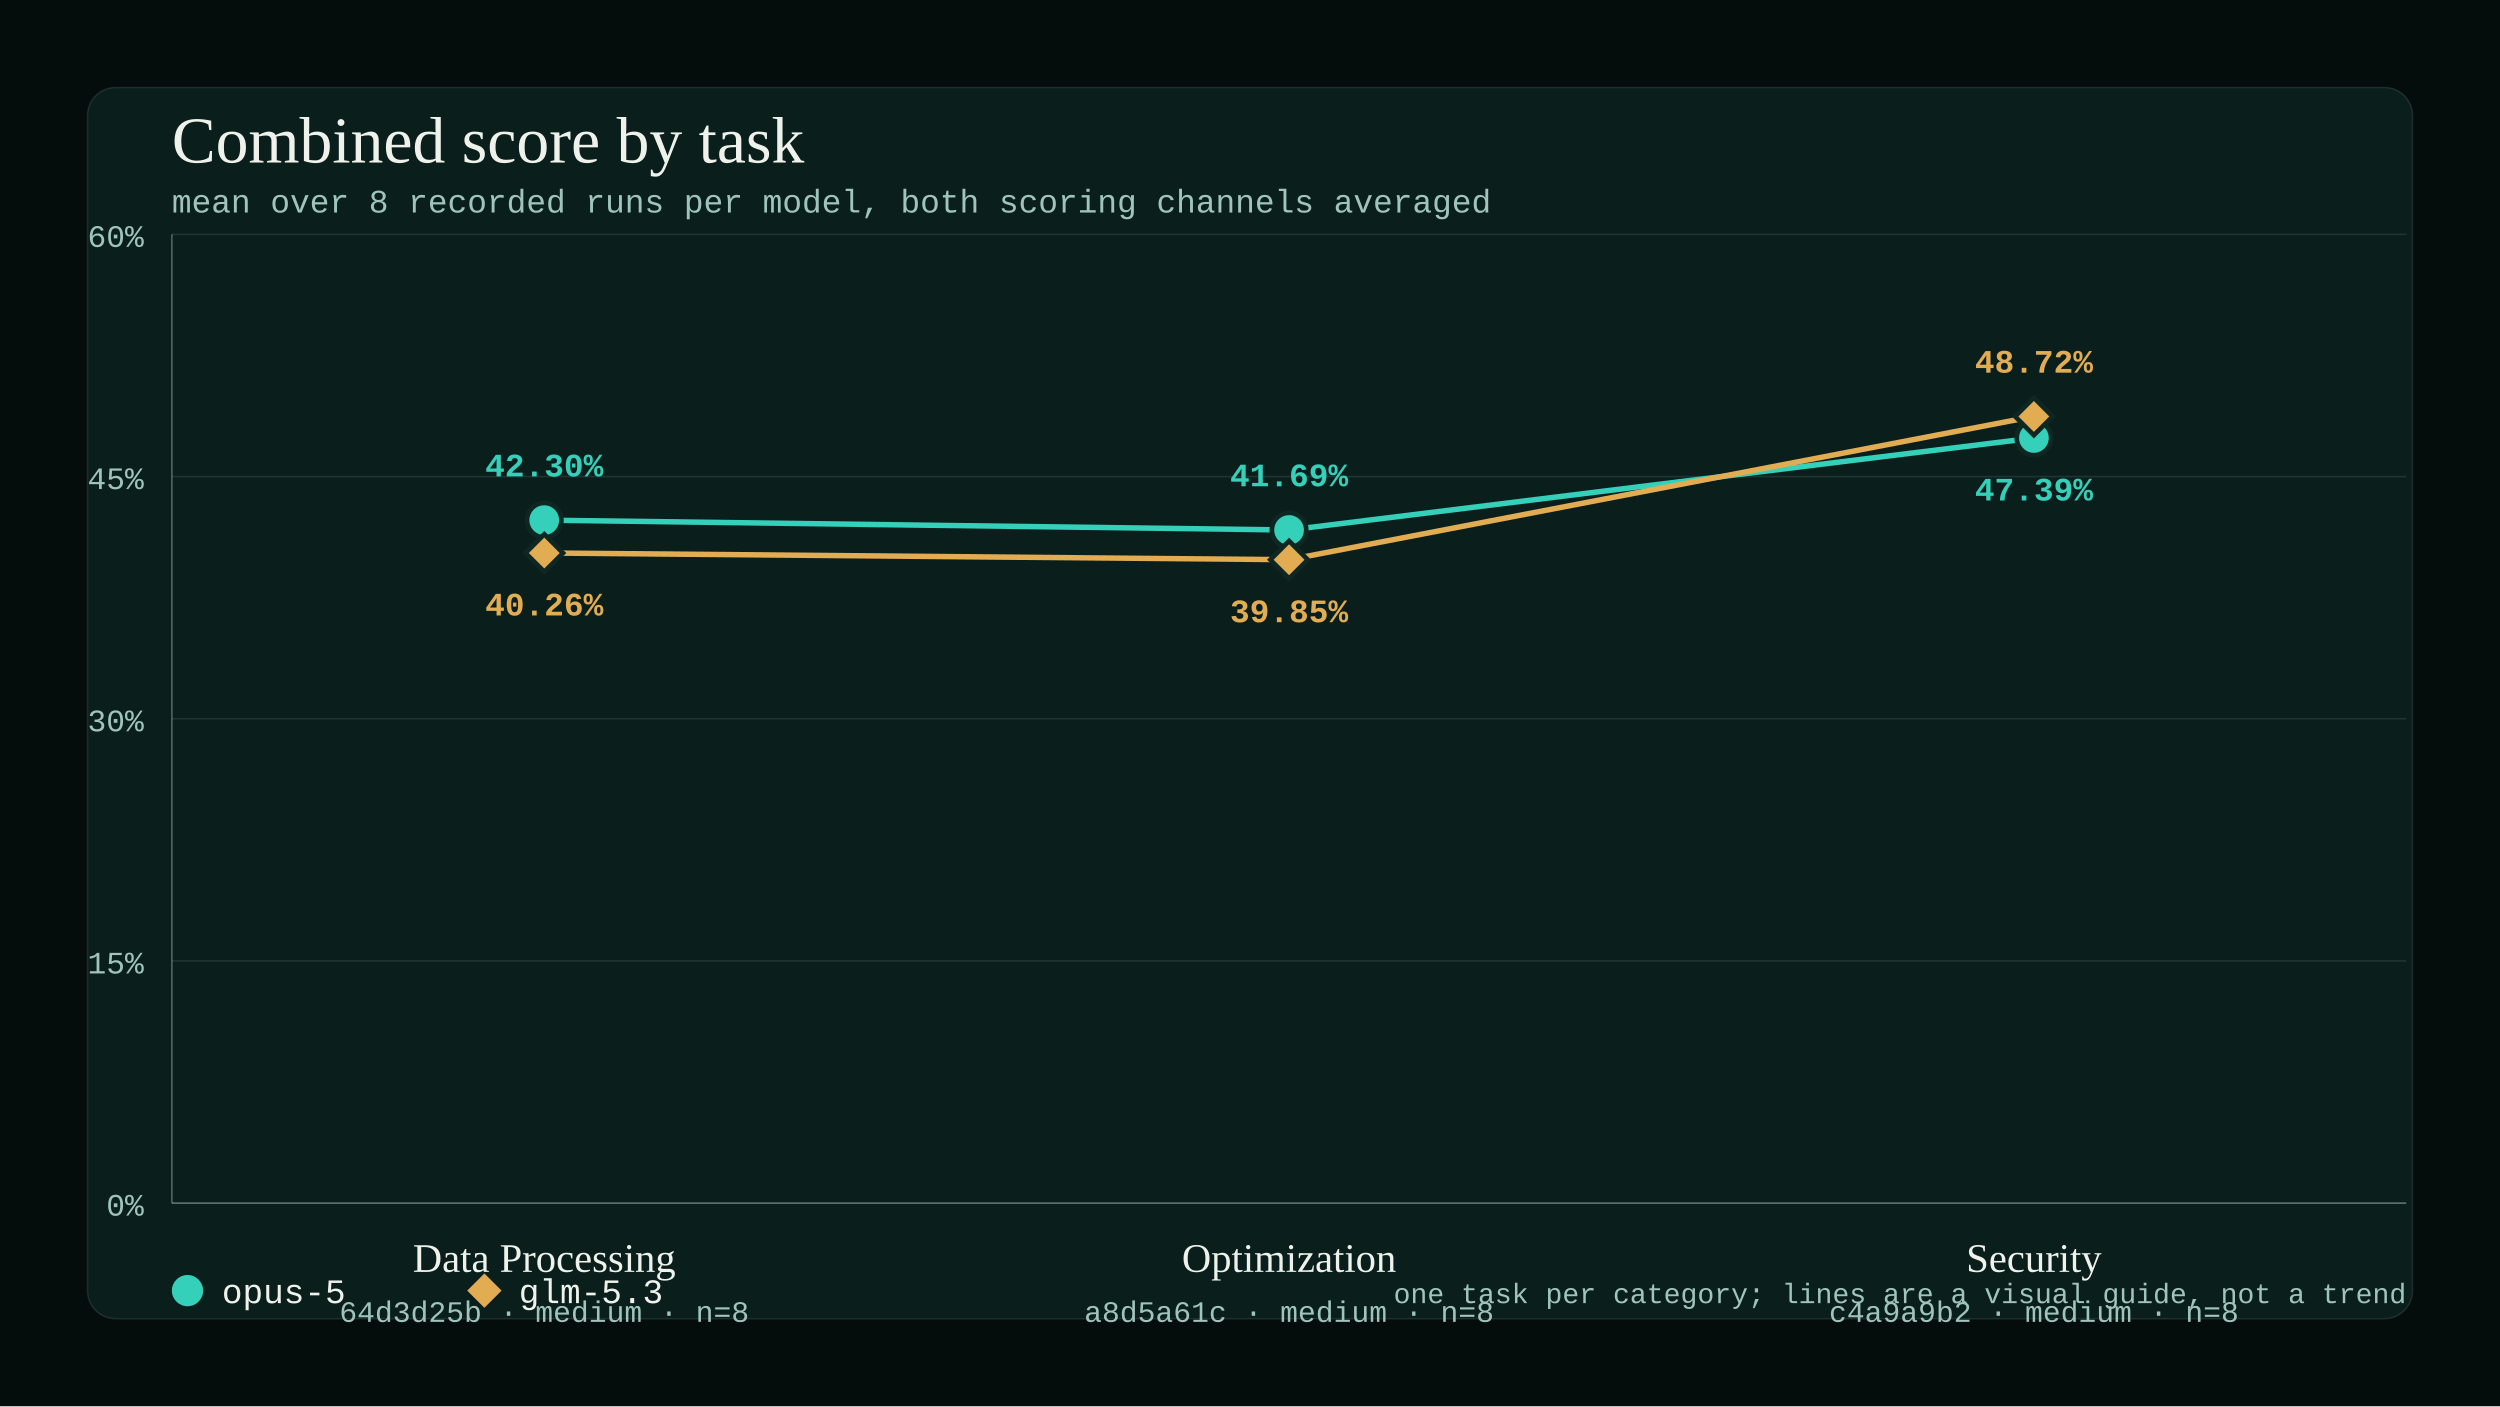
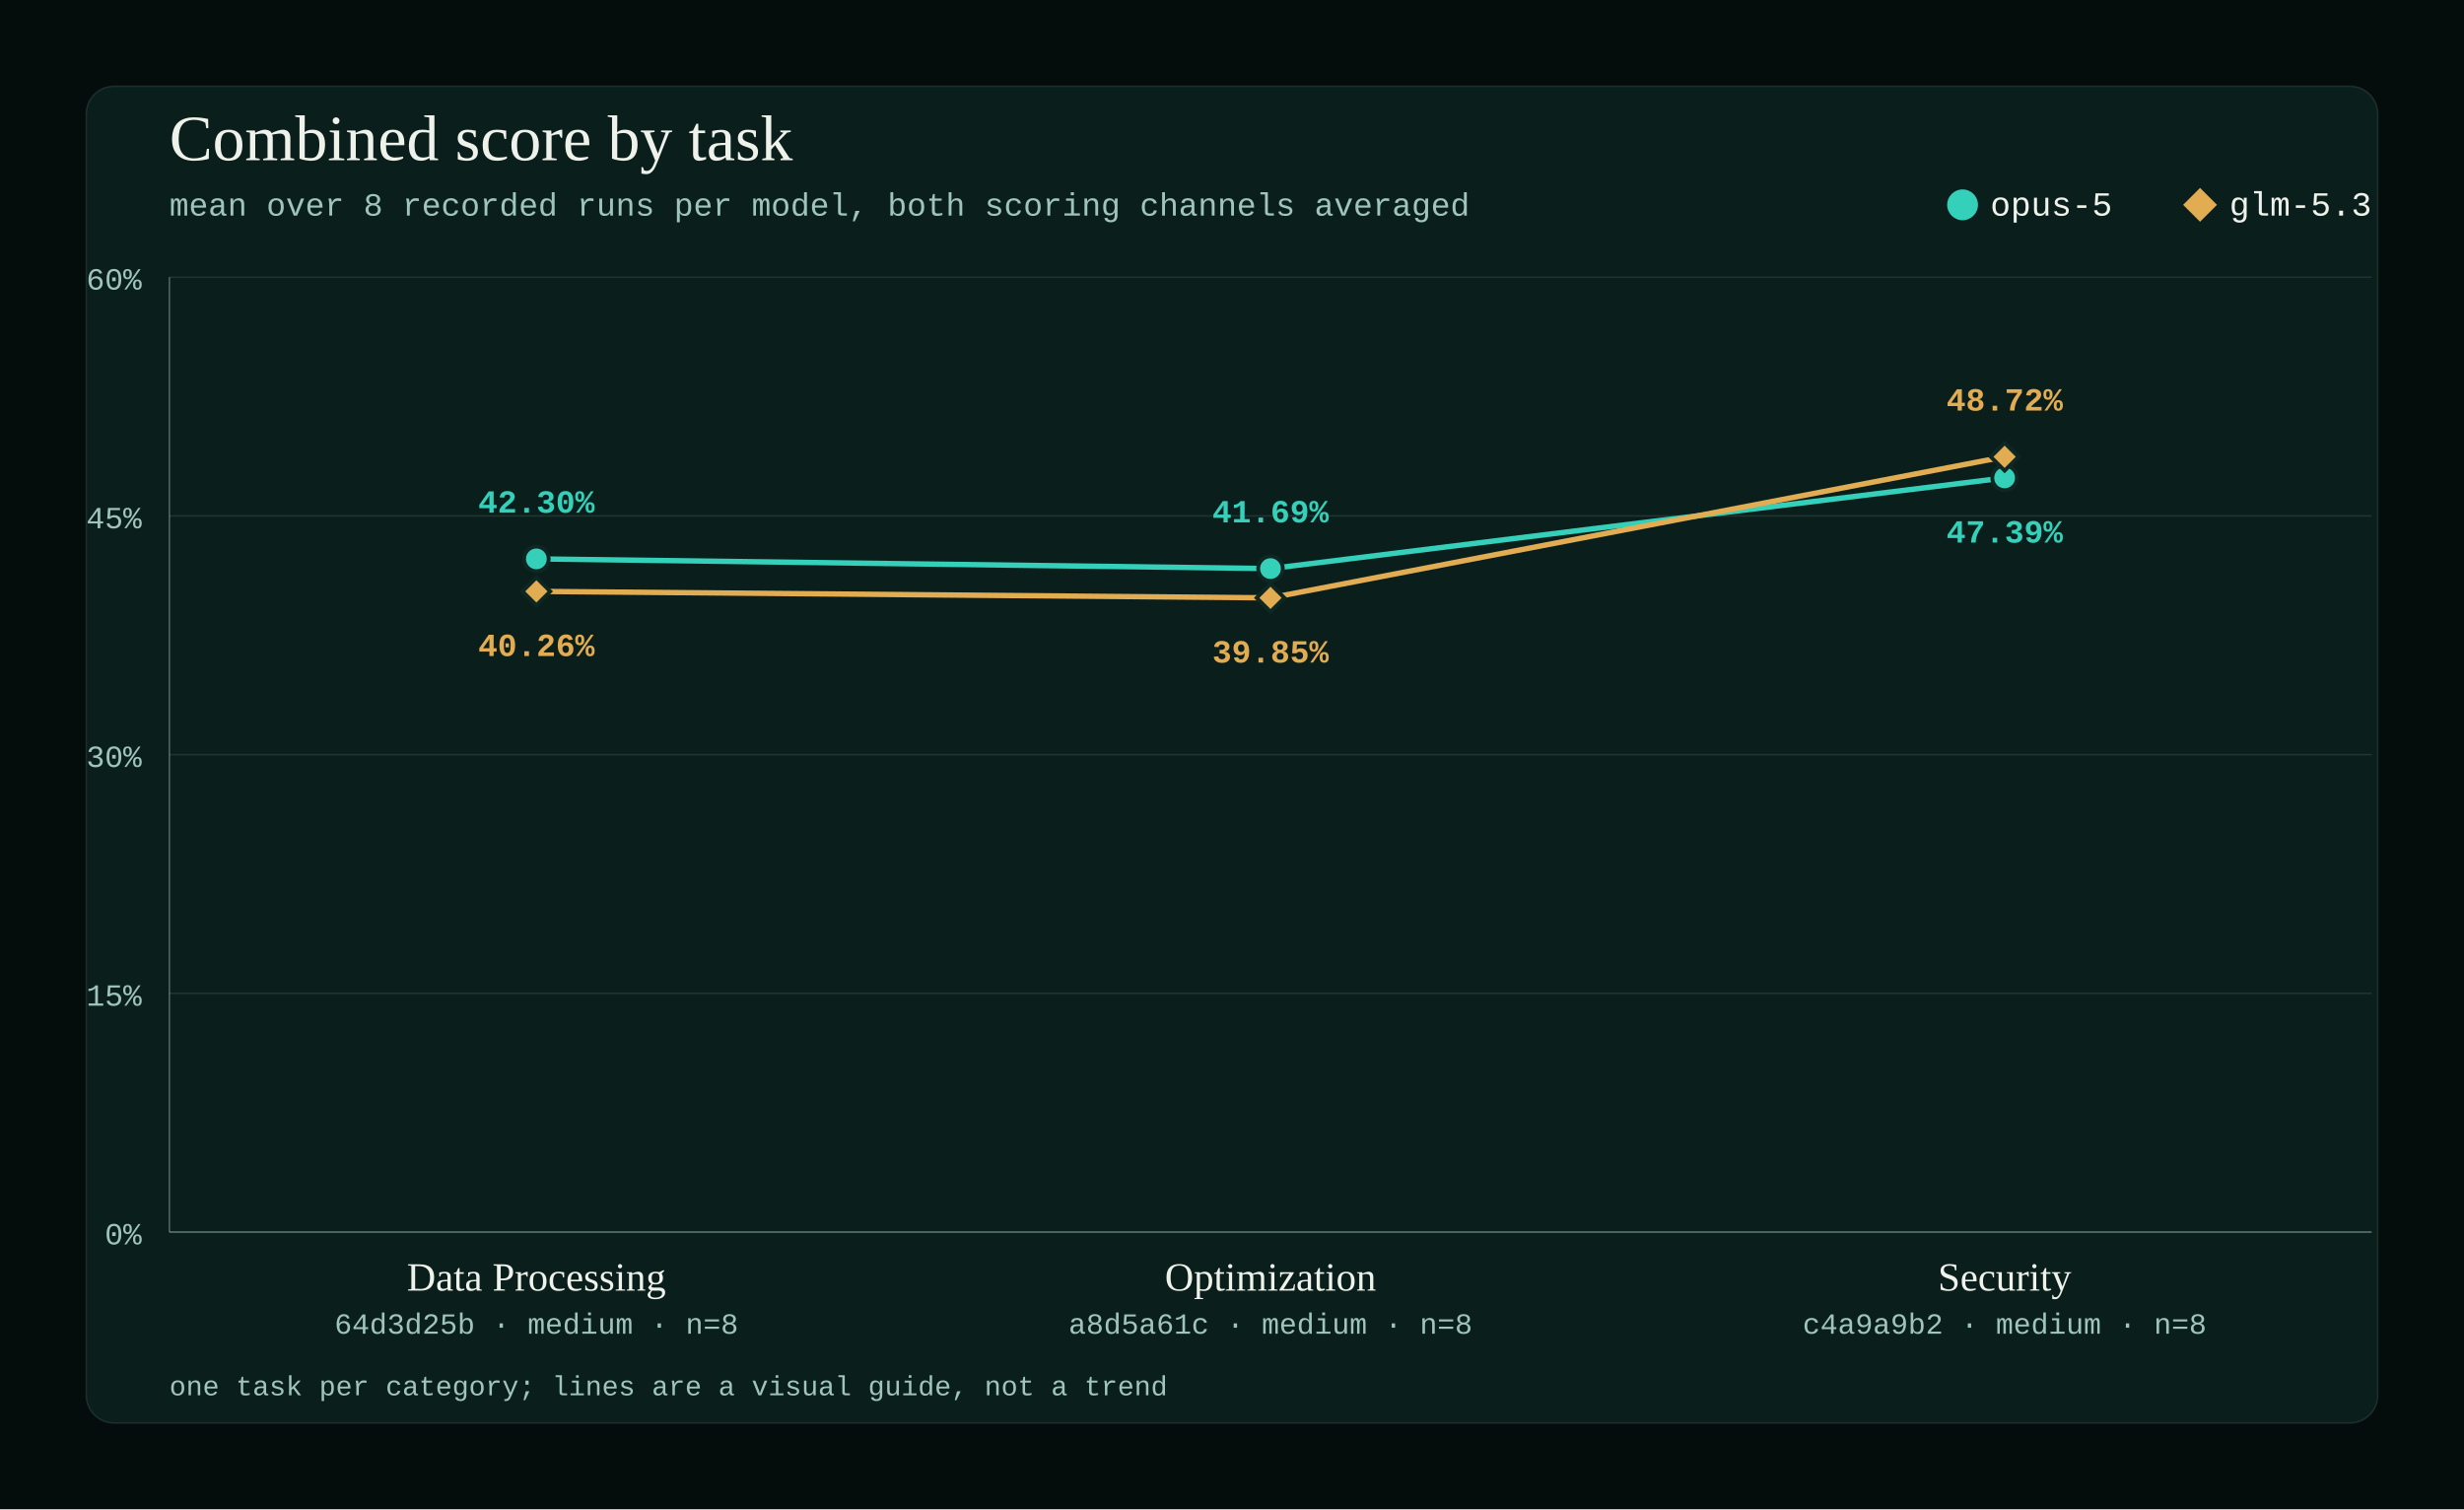
- <svg xmlns="http://www.w3.org/2000/svg" viewBox="0 0 1600 900" width="1600" height="900" role="img">
-   <rect width="1600" height="900" fill="#050c0c" />
-   <rect x="56" y="56" width="1488" height="788" rx="18" fill="#0a1e1c" stroke="rgba(190,225,218,0.12)" />
-   <text x="110" y="104" font-family="Georgia, 'Iowan Old Style', 'Times New Roman', ui-serif, serif" font-size="42" fill="#eef2ea">Combined score by task</text>
-   <text x="110" y="136" font-family="'JetBrains Mono','SF Mono','Berkeley Mono',ui-monospace,'Courier New',monospace" font-size="21" fill="#9fc4bc">mean over 8 recorded runs per model, both scoring channels averaged</text>
-   <line x1="110" y1="770.0" x2="1540" y2="770.0" stroke="rgba(190,225,218,0.12)" stroke-width="1" />
-   <text x="92" y="778.0" text-anchor="end" font-family="'JetBrains Mono','SF Mono','Berkeley Mono',ui-monospace,'Courier New',monospace" font-size="20" fill="#9fc4bc">0%</text>
-   <line x1="110" y1="615.0" x2="1540" y2="615.0" stroke="rgba(190,225,218,0.12)" stroke-width="1" />
-   <text x="92" y="623.0" text-anchor="end" font-family="'JetBrains Mono','SF Mono','Berkeley Mono',ui-monospace,'Courier New',monospace" font-size="20" fill="#9fc4bc">15%</text>
-   <line x1="110" y1="460.0" x2="1540" y2="460.0" stroke="rgba(190,225,218,0.12)" stroke-width="1" />
-   <text x="92" y="468.0" text-anchor="end" font-family="'JetBrains Mono','SF Mono','Berkeley Mono',ui-monospace,'Courier New',monospace" font-size="20" fill="#9fc4bc">30%</text>
-   <line x1="110" y1="305.0" x2="1540" y2="305.0" stroke="rgba(190,225,218,0.12)" stroke-width="1" />
-   <text x="92" y="313.0" text-anchor="end" font-family="'JetBrains Mono','SF Mono','Berkeley Mono',ui-monospace,'Courier New',monospace" font-size="20" fill="#9fc4bc">45%</text>
-   <line x1="110" y1="150.0" x2="1540" y2="150.0" stroke="rgba(190,225,218,0.12)" stroke-width="1" />
-   <text x="92" y="158.0" text-anchor="end" font-family="'JetBrains Mono','SF Mono','Berkeley Mono',ui-monospace,'Courier New',monospace" font-size="20" fill="#9fc4bc">60%</text>
-   <line x1="110" y1="150" x2="110" y2="770" stroke="rgba(190,225,218,0.38)" />
-   <line x1="110" y1="770" x2="1540" y2="770" stroke="rgba(190,225,218,0.38)" />
-   <text x="348.3" y="814" text-anchor="middle" font-family="Georgia, 'Iowan Old Style', 'Times New Roman', ui-serif, serif" font-size="26" fill="#eef2ea">Data Processing</text>
-   <text x="348.3" y="846" text-anchor="middle" font-family="'JetBrains Mono','SF Mono','Berkeley Mono',ui-monospace,'Courier New',monospace" font-size="19" fill="#9fc4bc">64d3d25b · medium · n=8</text>
-   <text x="825.0" y="814" text-anchor="middle" font-family="Georgia, 'Iowan Old Style', 'Times New Roman', ui-serif, serif" font-size="26" fill="#eef2ea">Optimization</text>
-   <text x="825.0" y="846" text-anchor="middle" font-family="'JetBrains Mono','SF Mono','Berkeley Mono',ui-monospace,'Courier New',monospace" font-size="19" fill="#9fc4bc">a8d5a61c · medium · n=8</text>
-   <text x="1301.7" y="814" text-anchor="middle" font-family="Georgia, 'Iowan Old Style', 'Times New Roman', ui-serif, serif" font-size="26" fill="#eef2ea">Security</text>
-   <text x="1301.7" y="846" text-anchor="middle" font-family="'JetBrains Mono','SF Mono','Berkeley Mono',ui-monospace,'Courier New',monospace" font-size="19" fill="#9fc4bc">c4a9a9b2 · medium · n=8</text>
-   <polyline points="348.3,332.9 825.0,339.2 1301.7,280.3" fill="none" stroke="#35d0ba" stroke-width="3.5" stroke-linejoin="round" />
-   <circle cx="348.3" cy="332.9" r="11" fill="#35d0ba" stroke="#0f2723" stroke-width="3" />
-   <text x="348.3" y="304.9" text-anchor="middle" font-family="'JetBrains Mono','SF Mono','Berkeley Mono',ui-monospace,'Courier New',monospace" font-size="21" font-weight="600" fill="#35d0ba">42.30%</text>
-   <circle cx="825.0" cy="339.2" r="11" fill="#35d0ba" stroke="#0f2723" stroke-width="3" />
-   <text x="825.0" y="311.2" text-anchor="middle" font-family="'JetBrains Mono','SF Mono','Berkeley Mono',ui-monospace,'Courier New',monospace" font-size="21" font-weight="600" fill="#35d0ba">41.69%</text>
-   <circle cx="1301.7" cy="280.3" r="11" fill="#35d0ba" stroke="#0f2723" stroke-width="3" />
-   <text x="1301.7" y="320.3" text-anchor="middle" font-family="'JetBrains Mono','SF Mono','Berkeley Mono',ui-monospace,'Courier New',monospace" font-size="21" font-weight="600" fill="#35d0ba">47.39%</text>
-   <polyline points="348.3,353.9 825.0,358.2 1301.7,266.5" fill="none" stroke="#e2ac52" stroke-width="3.5" stroke-linejoin="round" />
-   <polygon points="348.333,341.941 360.333,353.941 348.333,365.941 336.333,353.941" fill="#e2ac52" stroke="#0f2723" stroke-width="3" />
-   <text x="348.3" y="393.9" text-anchor="middle" font-family="'JetBrains Mono','SF Mono','Berkeley Mono',ui-monospace,'Courier New',monospace" font-size="21" font-weight="600" fill="#e2ac52">40.26%</text>
-   <polygon points="825.0,346.23 837.0,358.23 825.0,370.23 813.0,358.23" fill="#e2ac52" stroke="#0f2723" stroke-width="3" />
-   <text x="825.0" y="398.2" text-anchor="middle" font-family="'JetBrains Mono','SF Mono','Berkeley Mono',ui-monospace,'Courier New',monospace" font-size="21" font-weight="600" fill="#e2ac52">39.85%</text>
-   <polygon points="1301.667,254.534 1313.667,266.534 1301.667,278.534 1289.667,266.534" fill="#e2ac52" stroke="#0f2723" stroke-width="3" />
-   <text x="1301.7" y="238.5" text-anchor="middle" font-family="'JetBrains Mono','SF Mono','Berkeley Mono',ui-monospace,'Courier New',monospace" font-size="21" font-weight="600" fill="#e2ac52">48.72%</text>
-   <circle cx="120" cy="826" r="10" fill="#35d0ba" />
-   <text x="142" y="834" font-family="'JetBrains Mono','SF Mono','Berkeley Mono',ui-monospace,'Courier New',monospace" font-size="22" fill="#eef2ea">opus-5</text>
-   <polygon points="310,815 321,826 310,837 299,826" fill="#e2ac52" />
-   <text x="332" y="834" font-family="'JetBrains Mono','SF Mono','Berkeley Mono',ui-monospace,'Courier New',monospace" font-size="22" fill="#eef2ea">glm-5.3</text>
-   <text x="1540" y="834" text-anchor="end" font-family="'JetBrains Mono','SF Mono','Berkeley Mono',ui-monospace,'Courier New',monospace" font-size="18" fill="#9fc4bc">one task per category; lines are a visual guide, not a trend</text>
+ <svg xmlns="http://www.w3.org/2000/svg" viewBox="0 0 1600 980" width="1600" height="980" role="img">
+   <rect width="1600" height="980" fill="#050c0c" />
+   <rect x="56" y="56" width="1488" height="868" rx="18" fill="#0a1e1c" stroke="rgba(190,225,218,0.12)" />
+   <text x="110.0" y="104.0" font-family="Georgia, 'Iowan Old Style', 'Times New Roman', ui-serif, serif" font-size="42" fill="#eef2ea">Combined score by task</text>
+   <text x="110.0" y="140.0" font-family="'JetBrains Mono','SF Mono','Berkeley Mono',ui-monospace,'Courier New',monospace" font-size="21" fill="#9fc4bc">mean over 8 recorded runs per model, both scoring channels averaged</text>
+   <line x1="110" y1="800.0" x2="1540" y2="800.0" stroke="rgba(190,225,218,0.12)" stroke-width="1" />
+   <text x="92.0" y="808.0" text-anchor="end" font-family="'JetBrains Mono','SF Mono','Berkeley Mono',ui-monospace,'Courier New',monospace" font-size="20" fill="#9fc4bc">0%</text>
+   <line x1="110" y1="645.0" x2="1540" y2="645.0" stroke="rgba(190,225,218,0.12)" stroke-width="1" />
+   <text x="92.0" y="653.0" text-anchor="end" font-family="'JetBrains Mono','SF Mono','Berkeley Mono',ui-monospace,'Courier New',monospace" font-size="20" fill="#9fc4bc">15%</text>
+   <line x1="110" y1="490.0" x2="1540" y2="490.0" stroke="rgba(190,225,218,0.12)" stroke-width="1" />
+   <text x="92.0" y="498.0" text-anchor="end" font-family="'JetBrains Mono','SF Mono','Berkeley Mono',ui-monospace,'Courier New',monospace" font-size="20" fill="#9fc4bc">30%</text>
+   <line x1="110" y1="335.0" x2="1540" y2="335.0" stroke="rgba(190,225,218,0.12)" stroke-width="1" />
+   <text x="92.0" y="343.0" text-anchor="end" font-family="'JetBrains Mono','SF Mono','Berkeley Mono',ui-monospace,'Courier New',monospace" font-size="20" fill="#9fc4bc">45%</text>
+   <line x1="110" y1="180.0" x2="1540" y2="180.0" stroke="rgba(190,225,218,0.12)" stroke-width="1" />
+   <text x="92.0" y="188.0" text-anchor="end" font-family="'JetBrains Mono','SF Mono','Berkeley Mono',ui-monospace,'Courier New',monospace" font-size="20" fill="#9fc4bc">60%</text>
+   <line x1="110" y1="180" x2="110" y2="800" stroke="rgba(190,225,218,0.38)" />
+   <line x1="110" y1="800" x2="1540" y2="800" stroke="rgba(190,225,218,0.38)" />
+   <text x="348.3" y="838.0" text-anchor="middle" font-family="Georgia, 'Iowan Old Style', 'Times New Roman', ui-serif, serif" font-size="26" fill="#eef2ea">Data Processing</text>
+   <text x="348.3" y="866.0" text-anchor="middle" font-family="'JetBrains Mono','SF Mono','Berkeley Mono',ui-monospace,'Courier New',monospace" font-size="19" fill="#9fc4bc">64d3d25b · medium · n=8</text>
+   <text x="825.0" y="838.0" text-anchor="middle" font-family="Georgia, 'Iowan Old Style', 'Times New Roman', ui-serif, serif" font-size="26" fill="#eef2ea">Optimization</text>
+   <text x="825.0" y="866.0" text-anchor="middle" font-family="'JetBrains Mono','SF Mono','Berkeley Mono',ui-monospace,'Courier New',monospace" font-size="19" fill="#9fc4bc">a8d5a61c · medium · n=8</text>
+   <text x="1301.7" y="838.0" text-anchor="middle" font-family="Georgia, 'Iowan Old Style', 'Times New Roman', ui-serif, serif" font-size="26" fill="#eef2ea">Security</text>
+   <text x="1301.7" y="866.0" text-anchor="middle" font-family="'JetBrains Mono','SF Mono','Berkeley Mono',ui-monospace,'Courier New',monospace" font-size="19" fill="#9fc4bc">c4a9a9b2 · medium · n=8</text>
+   <polyline points="348.3,362.9 825.0,369.2 1301.7,310.3" fill="none" stroke="#35d0ba" stroke-width="3.5" stroke-linejoin="round" />
+   <circle cx="348.3" cy="362.9" r="8" fill="#35d0ba" stroke="#0f2723" stroke-width="2.5" />
+   <text x="348.3" y="332.9" text-anchor="middle" font-family="'JetBrains Mono','SF Mono','Berkeley Mono',ui-monospace,'Courier New',monospace" font-size="21" fill="#35d0ba" font-weight="600">42.30%</text>
+   <circle cx="825.0" cy="369.2" r="8" fill="#35d0ba" stroke="#0f2723" stroke-width="2.5" />
+   <text x="825.0" y="339.2" text-anchor="middle" font-family="'JetBrains Mono','SF Mono','Berkeley Mono',ui-monospace,'Courier New',monospace" font-size="21" fill="#35d0ba" font-weight="600">41.69%</text>
+   <circle cx="1301.7" cy="310.3" r="8" fill="#35d0ba" stroke="#0f2723" stroke-width="2.5" />
+   <text x="1301.7" y="352.3" text-anchor="middle" font-family="'JetBrains Mono','SF Mono','Berkeley Mono',ui-monospace,'Courier New',monospace" font-size="21" fill="#35d0ba" font-weight="600">47.39%</text>
+   <polyline points="348.3,384.0 825.0,388.2 1301.7,296.6" fill="none" stroke="#e2ac52" stroke-width="3.5" stroke-linejoin="round" />
+   <polygon points="348.3,375.0 357.3,384.0 348.3,393.0 339.3,384.0" fill="#e2ac52" stroke="#0f2723" stroke-width="2.5" />
+   <text x="348.3" y="426.0" text-anchor="middle" font-family="'JetBrains Mono','SF Mono','Berkeley Mono',ui-monospace,'Courier New',monospace" font-size="21" fill="#e2ac52" font-weight="600">40.26%</text>
+   <polygon points="825.0,379.2 834.0,388.2 825.0,397.2 816.0,388.2" fill="#e2ac52" stroke="#0f2723" stroke-width="2.5" />
+   <text x="825.0" y="430.2" text-anchor="middle" font-family="'JetBrains Mono','SF Mono','Berkeley Mono',ui-monospace,'Courier New',monospace" font-size="21" fill="#e2ac52" font-weight="600">39.85%</text>
+   <polygon points="1301.7,287.6 1310.7,296.6 1301.7,305.6 1292.7,296.6" fill="#e2ac52" stroke="#0f2723" stroke-width="2.5" />
+   <text x="1301.7" y="266.6" text-anchor="middle" font-family="'JetBrains Mono','SF Mono','Berkeley Mono',ui-monospace,'Courier New',monospace" font-size="21" fill="#e2ac52" font-weight="600">48.72%</text>
+   <circle cx="1274.4" cy="133" r="10" fill="#35d0ba" />
+   <text x="1292.4" y="140.0" font-family="'JetBrains Mono','SF Mono','Berkeley Mono',ui-monospace,'Courier New',monospace" font-size="22" fill="#eef2ea">opus-5</text>
+   <polygon points="1428.6,122 1439.6,133 1428.6,144 1417.6,133" fill="#e2ac52" />
+   <text x="1447.6" y="140.0" font-family="'JetBrains Mono','SF Mono','Berkeley Mono',ui-monospace,'Courier New',monospace" font-size="22" fill="#eef2ea">glm-5.3</text>
+   <text x="110.0" y="906.0" font-family="'JetBrains Mono','SF Mono','Berkeley Mono',ui-monospace,'Courier New',monospace" font-size="18" fill="#9fc4bc">one task per category; lines are a visual guide, not a trend</text>
</svg>
